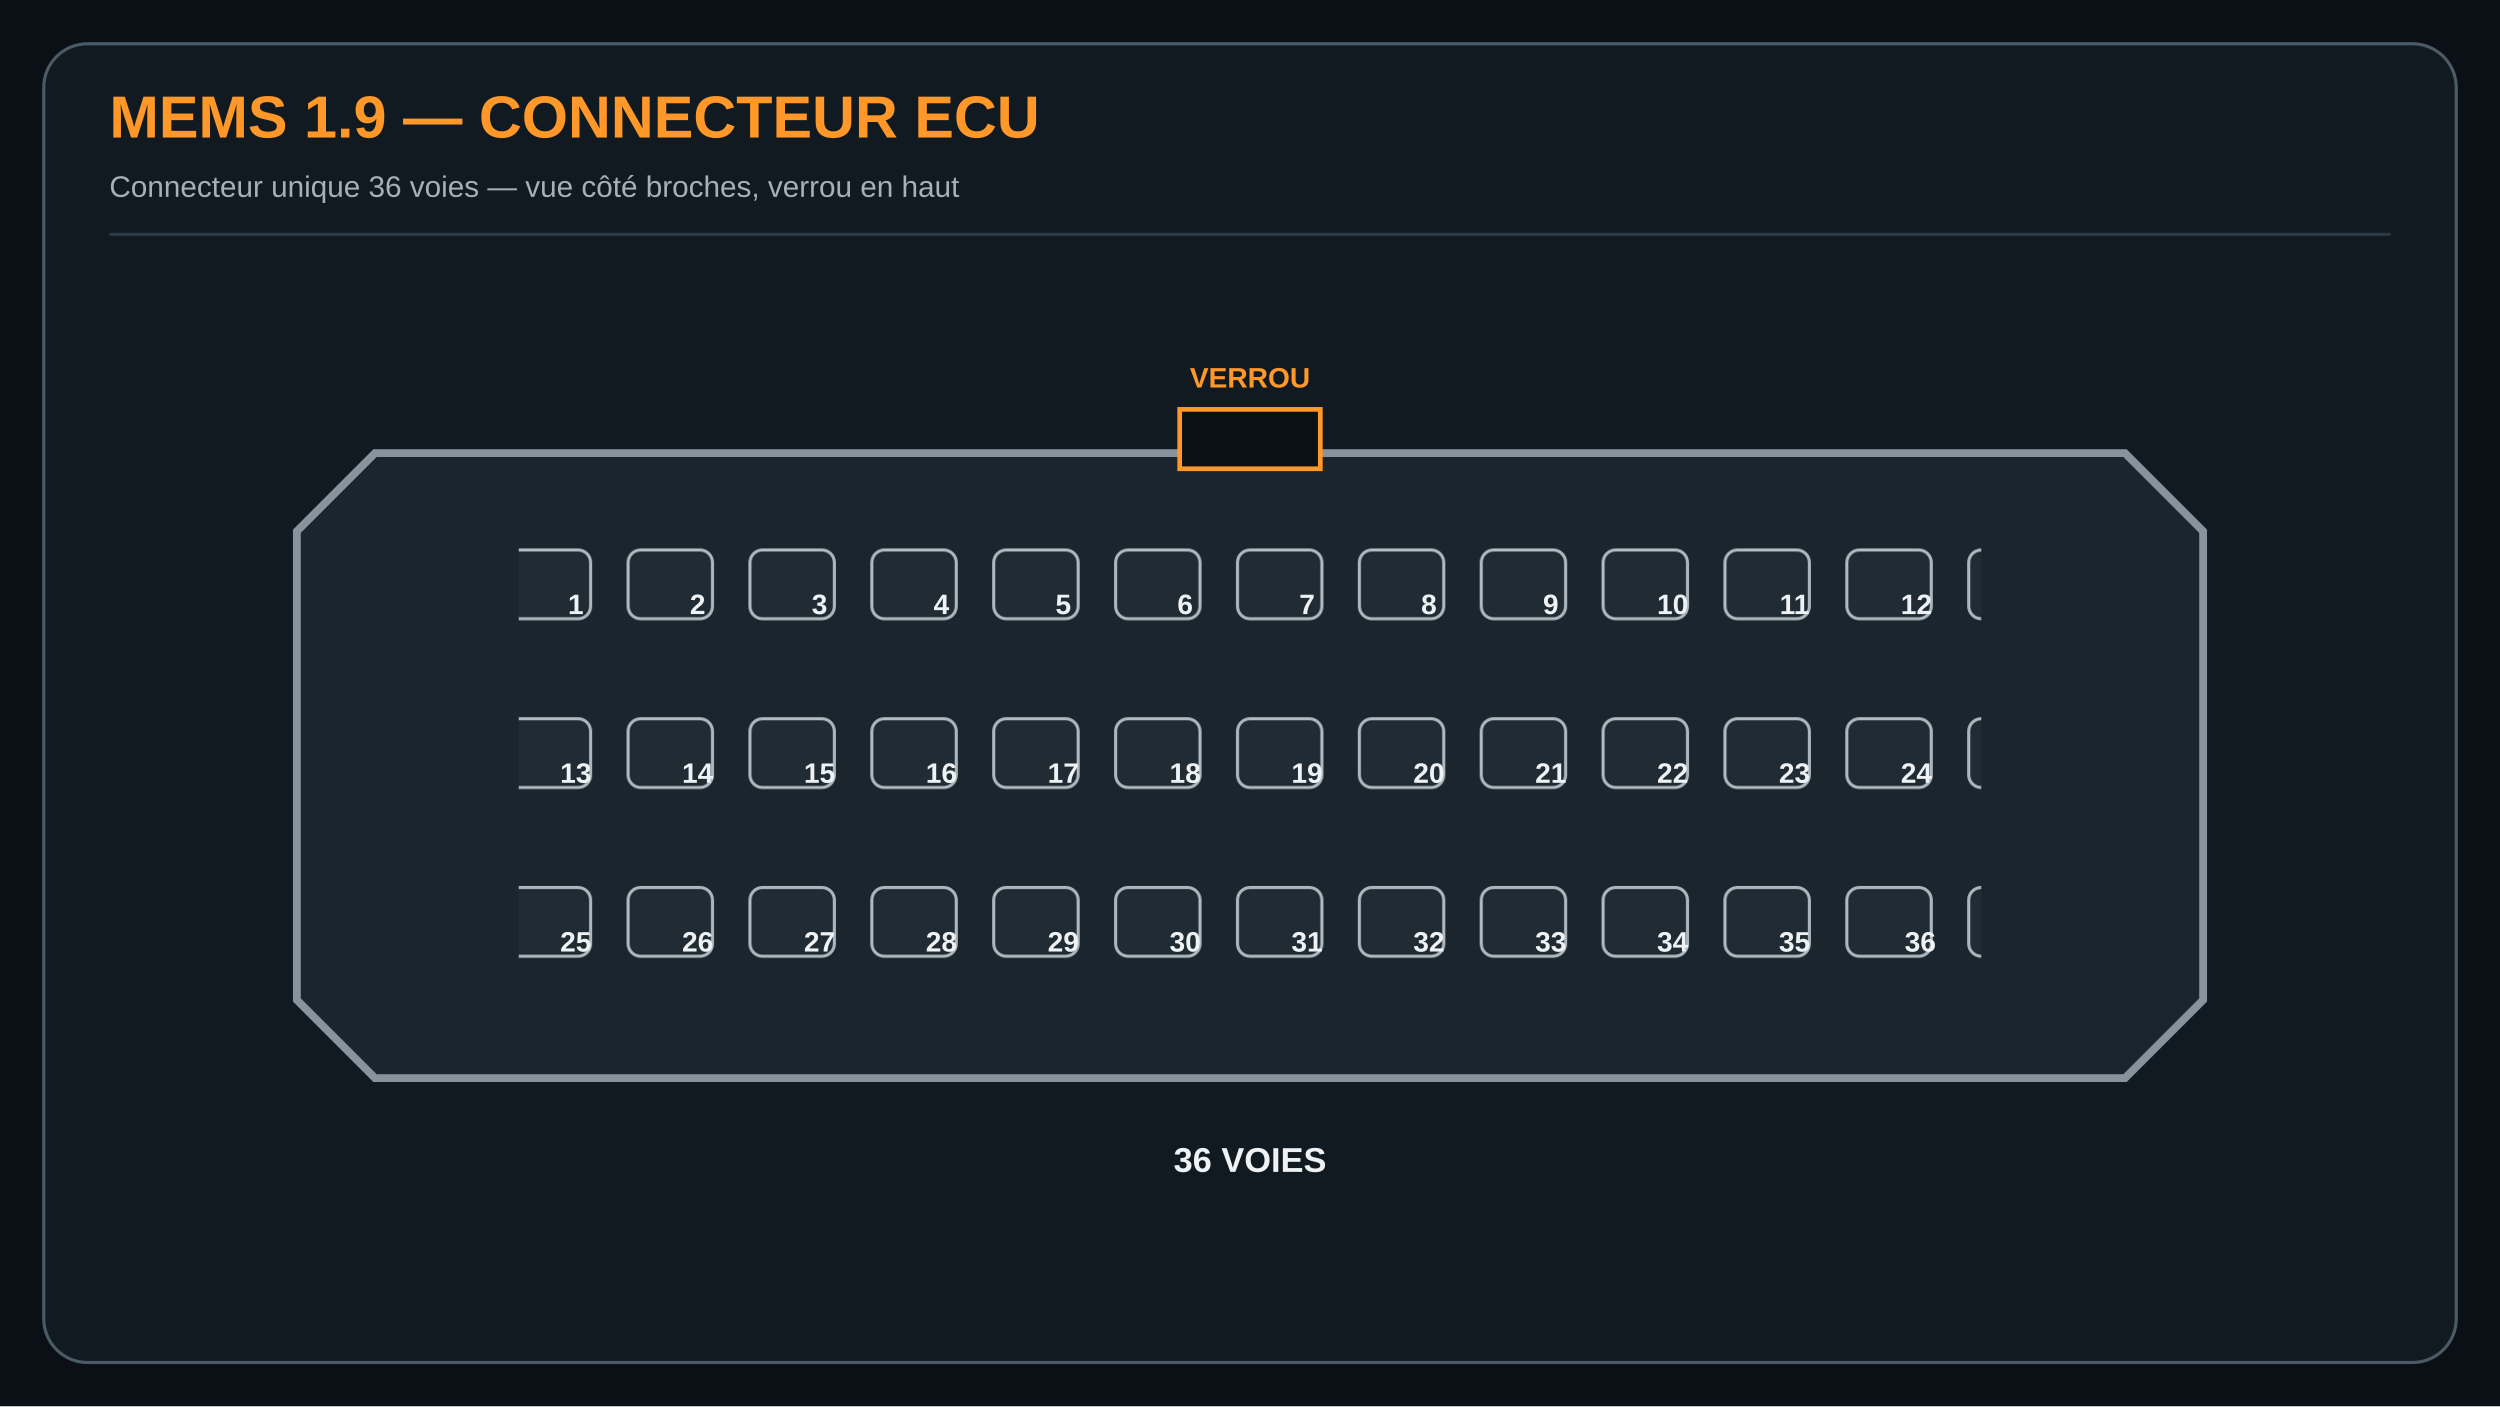
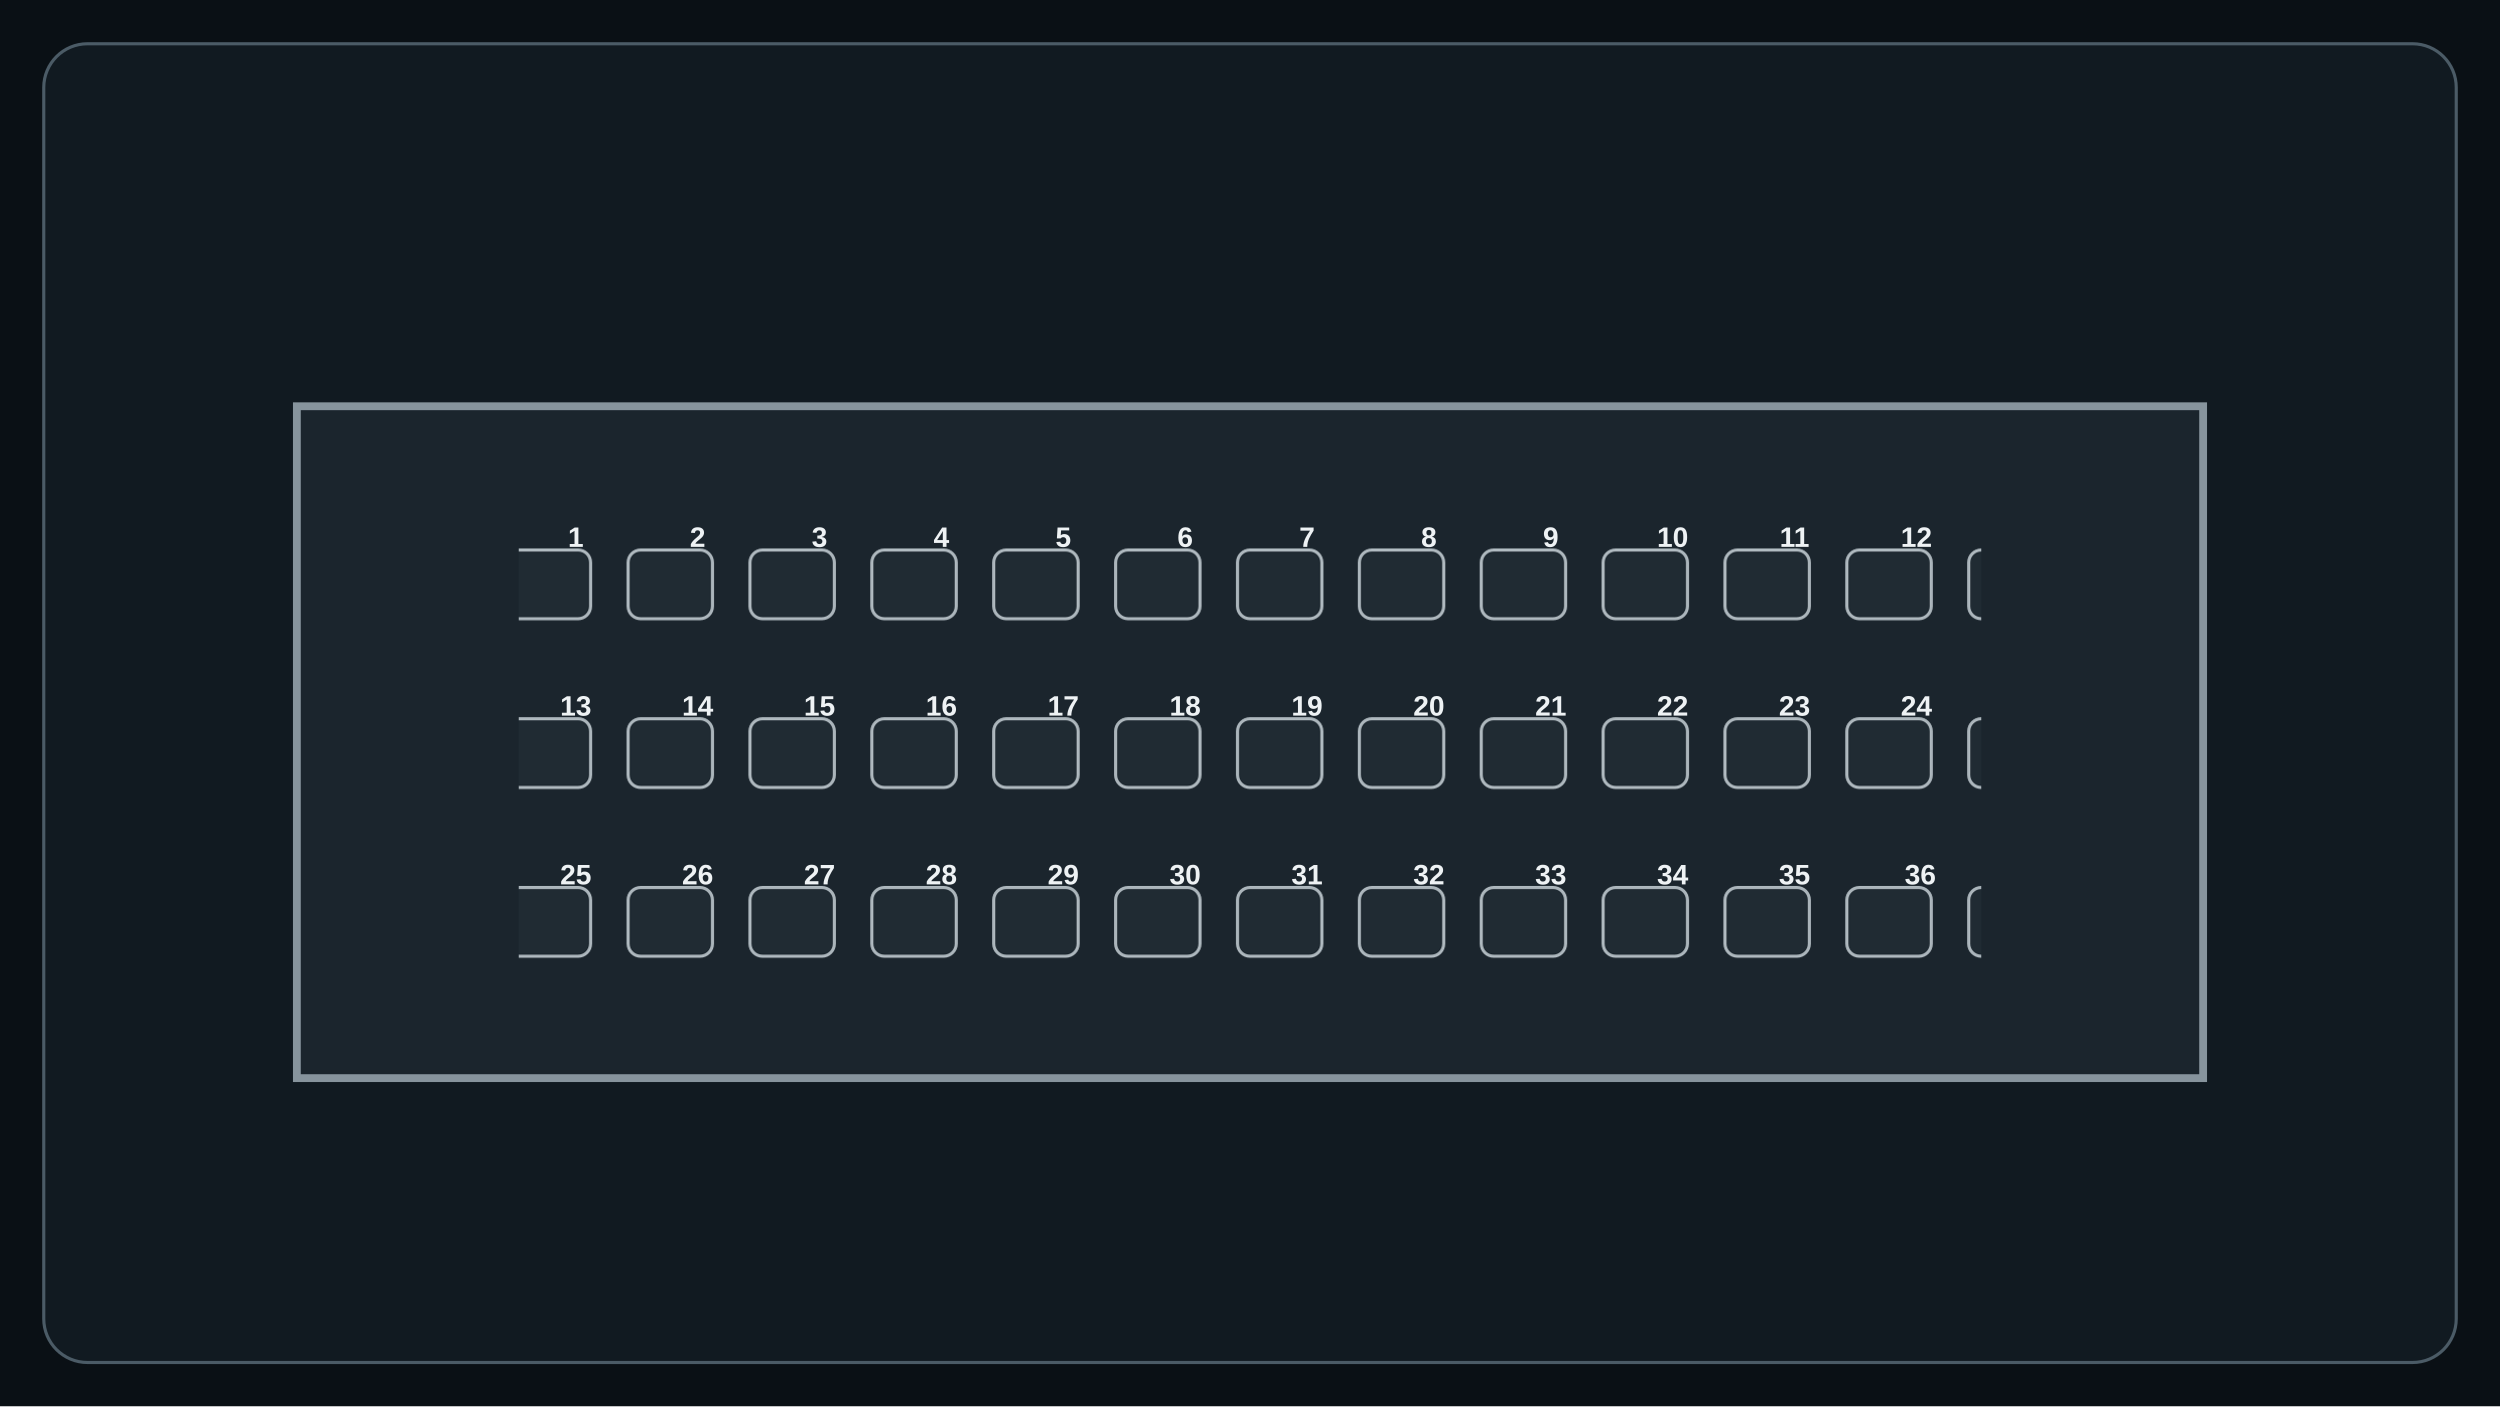
<svg xmlns="http://www.w3.org/2000/svg" width="1600" height="900" viewBox="0 0 1600 900">
+   <rect width="1600" height="900" fill="#0a1015" />
+   <rect x="28" y="28" width="1544" height="844" rx="28" fill="#111a21" stroke="#4b5b66" stroke-width="2" />
  <defs>
    <pattern id="p" width="78" height="108" patternUnits="userSpaceOnUse">
      <rect x="12" y="28" width="54" height="44" rx="8" fill="#202b33" stroke="#aab4ba" stroke-width="2" />
    </pattern>
    <pattern id="p18" width="72" height="108" patternUnits="userSpaceOnUse">
      <rect x="10" y="28" width="52" height="44" rx="8" fill="#202b33" stroke="#aab4ba" stroke-width="2" />
    </pattern>
  </defs>
-   <rect width="1600" height="900" fill="#0a1015" />
-   <rect x="28" y="28" width="1544" height="844" rx="28" fill="#111a21" stroke="#4b5b66" stroke-width="2" />
-   <text x="70" y="88" fill="#ff9828" font-family="Segoe UI,Arial,sans-serif" font-size="38" font-weight="800">MEMS 1.9 — CONNECTEUR ECU</text>
-   <text x="70" y="126" fill="#a5b0b7" font-family="Segoe UI,Arial,sans-serif" font-size="19">Connecteur unique 36 voies — vue côté broches, verrou en haut</text>
-   <line x1="70" y1="150" x2="1530" y2="150" stroke="#2b3a44" stroke-width="2" />
-   <g>
-     <path d="M240 290H1360L1410 340V640L1360 690H240L190 640V340Z" fill="#1b252d" stroke="#87949d" stroke-width="5" />
-     <path d="M755 262H845V300H755Z" fill="#0b1014" stroke="#ff9828" stroke-width="3" />
-     <text x="800" y="248" text-anchor="middle" fill="#ff9828" font-family="Segoe UI,Arial" font-size="18" font-weight="700">VERROU</text>
-     <rect x="332" y="345" width="936" height="324" fill="url(#p)" />
-     <text text-anchor="middle" fill="#eef2f4" font-family="Segoe UI,Arial" font-size="18" font-weight="700">
-       <tspan x="371" y="393">1</tspan>
-       <tspan x="449" y="393">2</tspan>
-       <tspan x="527" y="393">3</tspan>
-       <tspan x="605" y="393">4</tspan>
-       <tspan x="683" y="393">5</tspan>
-       <tspan x="761" y="393">6</tspan>
-       <tspan x="839" y="393">7</tspan>
-       <tspan x="917" y="393">8</tspan>
-       <tspan x="995" y="393">9</tspan>
-       <tspan x="1073" y="393">10</tspan>
-       <tspan x="1151" y="393">11</tspan>
-       <tspan x="1229" y="393">12</tspan>
-       <tspan x="371" y="501">13</tspan>
-       <tspan x="449" y="501">14</tspan>
-       <tspan x="527" y="501">15</tspan>
-       <tspan x="605" y="501">16</tspan>
-       <tspan x="683" y="501">17</tspan>
-       <tspan x="761" y="501">18</tspan>
-       <tspan x="839" y="501">19</tspan>
-       <tspan x="917" y="501">20</tspan>
-       <tspan x="995" y="501">21</tspan>
-       <tspan x="1073" y="501">22</tspan>
-       <tspan x="1151" y="501">23</tspan>
-       <tspan x="1229" y="501">24</tspan>
-       <tspan x="371" y="609">25</tspan>
-       <tspan x="449" y="609">26</tspan>
-       <tspan x="527" y="609">27</tspan>
-       <tspan x="605" y="609">28</tspan>
-       <tspan x="683" y="609">29</tspan>
-       <tspan x="761" y="609">30</tspan>
-       <tspan x="839" y="609">31</tspan>
-       <tspan x="917" y="609">32</tspan>
-       <tspan x="995" y="609">33</tspan>
-       <tspan x="1073" y="609">34</tspan>
-       <tspan x="1151" y="609">35</tspan>
-       <tspan x="1229" y="609">36</tspan>
-     </text>
-     <text x="800" y="750" text-anchor="middle" fill="#eef2f4" font-family="Segoe UI,Arial" font-size="22" font-weight="700">36 VOIES</text>
-   </g>
+   <path d="M190 260H1410V690H190Z" fill="#1b252d" stroke="#87949d" stroke-width="5" />
+   <rect x="332" y="302" width="936" height="324" fill="url(#p)" />
+   <text text-anchor="middle" fill="#eef2f4" font-family="Segoe UI,Arial" font-size="18" font-weight="700">
+     <tspan x="371" y="350">1</tspan>
+     <tspan x="449" y="350">2</tspan>
+     <tspan x="527" y="350">3</tspan>
+     <tspan x="605" y="350">4</tspan>
+     <tspan x="683" y="350">5</tspan>
+     <tspan x="761" y="350">6</tspan>
+     <tspan x="839" y="350">7</tspan>
+     <tspan x="917" y="350">8</tspan>
+     <tspan x="995" y="350">9</tspan>
+     <tspan x="1073" y="350">10</tspan>
+     <tspan x="1151" y="350">11</tspan>
+     <tspan x="1229" y="350">12</tspan>
+     <tspan x="371" y="458">13</tspan>
+     <tspan x="449" y="458">14</tspan>
+     <tspan x="527" y="458">15</tspan>
+     <tspan x="605" y="458">16</tspan>
+     <tspan x="683" y="458">17</tspan>
+     <tspan x="761" y="458">18</tspan>
+     <tspan x="839" y="458">19</tspan>
+     <tspan x="917" y="458">20</tspan>
+     <tspan x="995" y="458">21</tspan>
+     <tspan x="1073" y="458">22</tspan>
+     <tspan x="1151" y="458">23</tspan>
+     <tspan x="1229" y="458">24</tspan>
+     <tspan x="371" y="566">25</tspan>
+     <tspan x="449" y="566">26</tspan>
+     <tspan x="527" y="566">27</tspan>
+     <tspan x="605" y="566">28</tspan>
+     <tspan x="683" y="566">29</tspan>
+     <tspan x="761" y="566">30</tspan>
+     <tspan x="839" y="566">31</tspan>
+     <tspan x="917" y="566">32</tspan>
+     <tspan x="995" y="566">33</tspan>
+     <tspan x="1073" y="566">34</tspan>
+     <tspan x="1151" y="566">35</tspan>
+     <tspan x="1229" y="566">36</tspan>
+   </text>
</svg>
